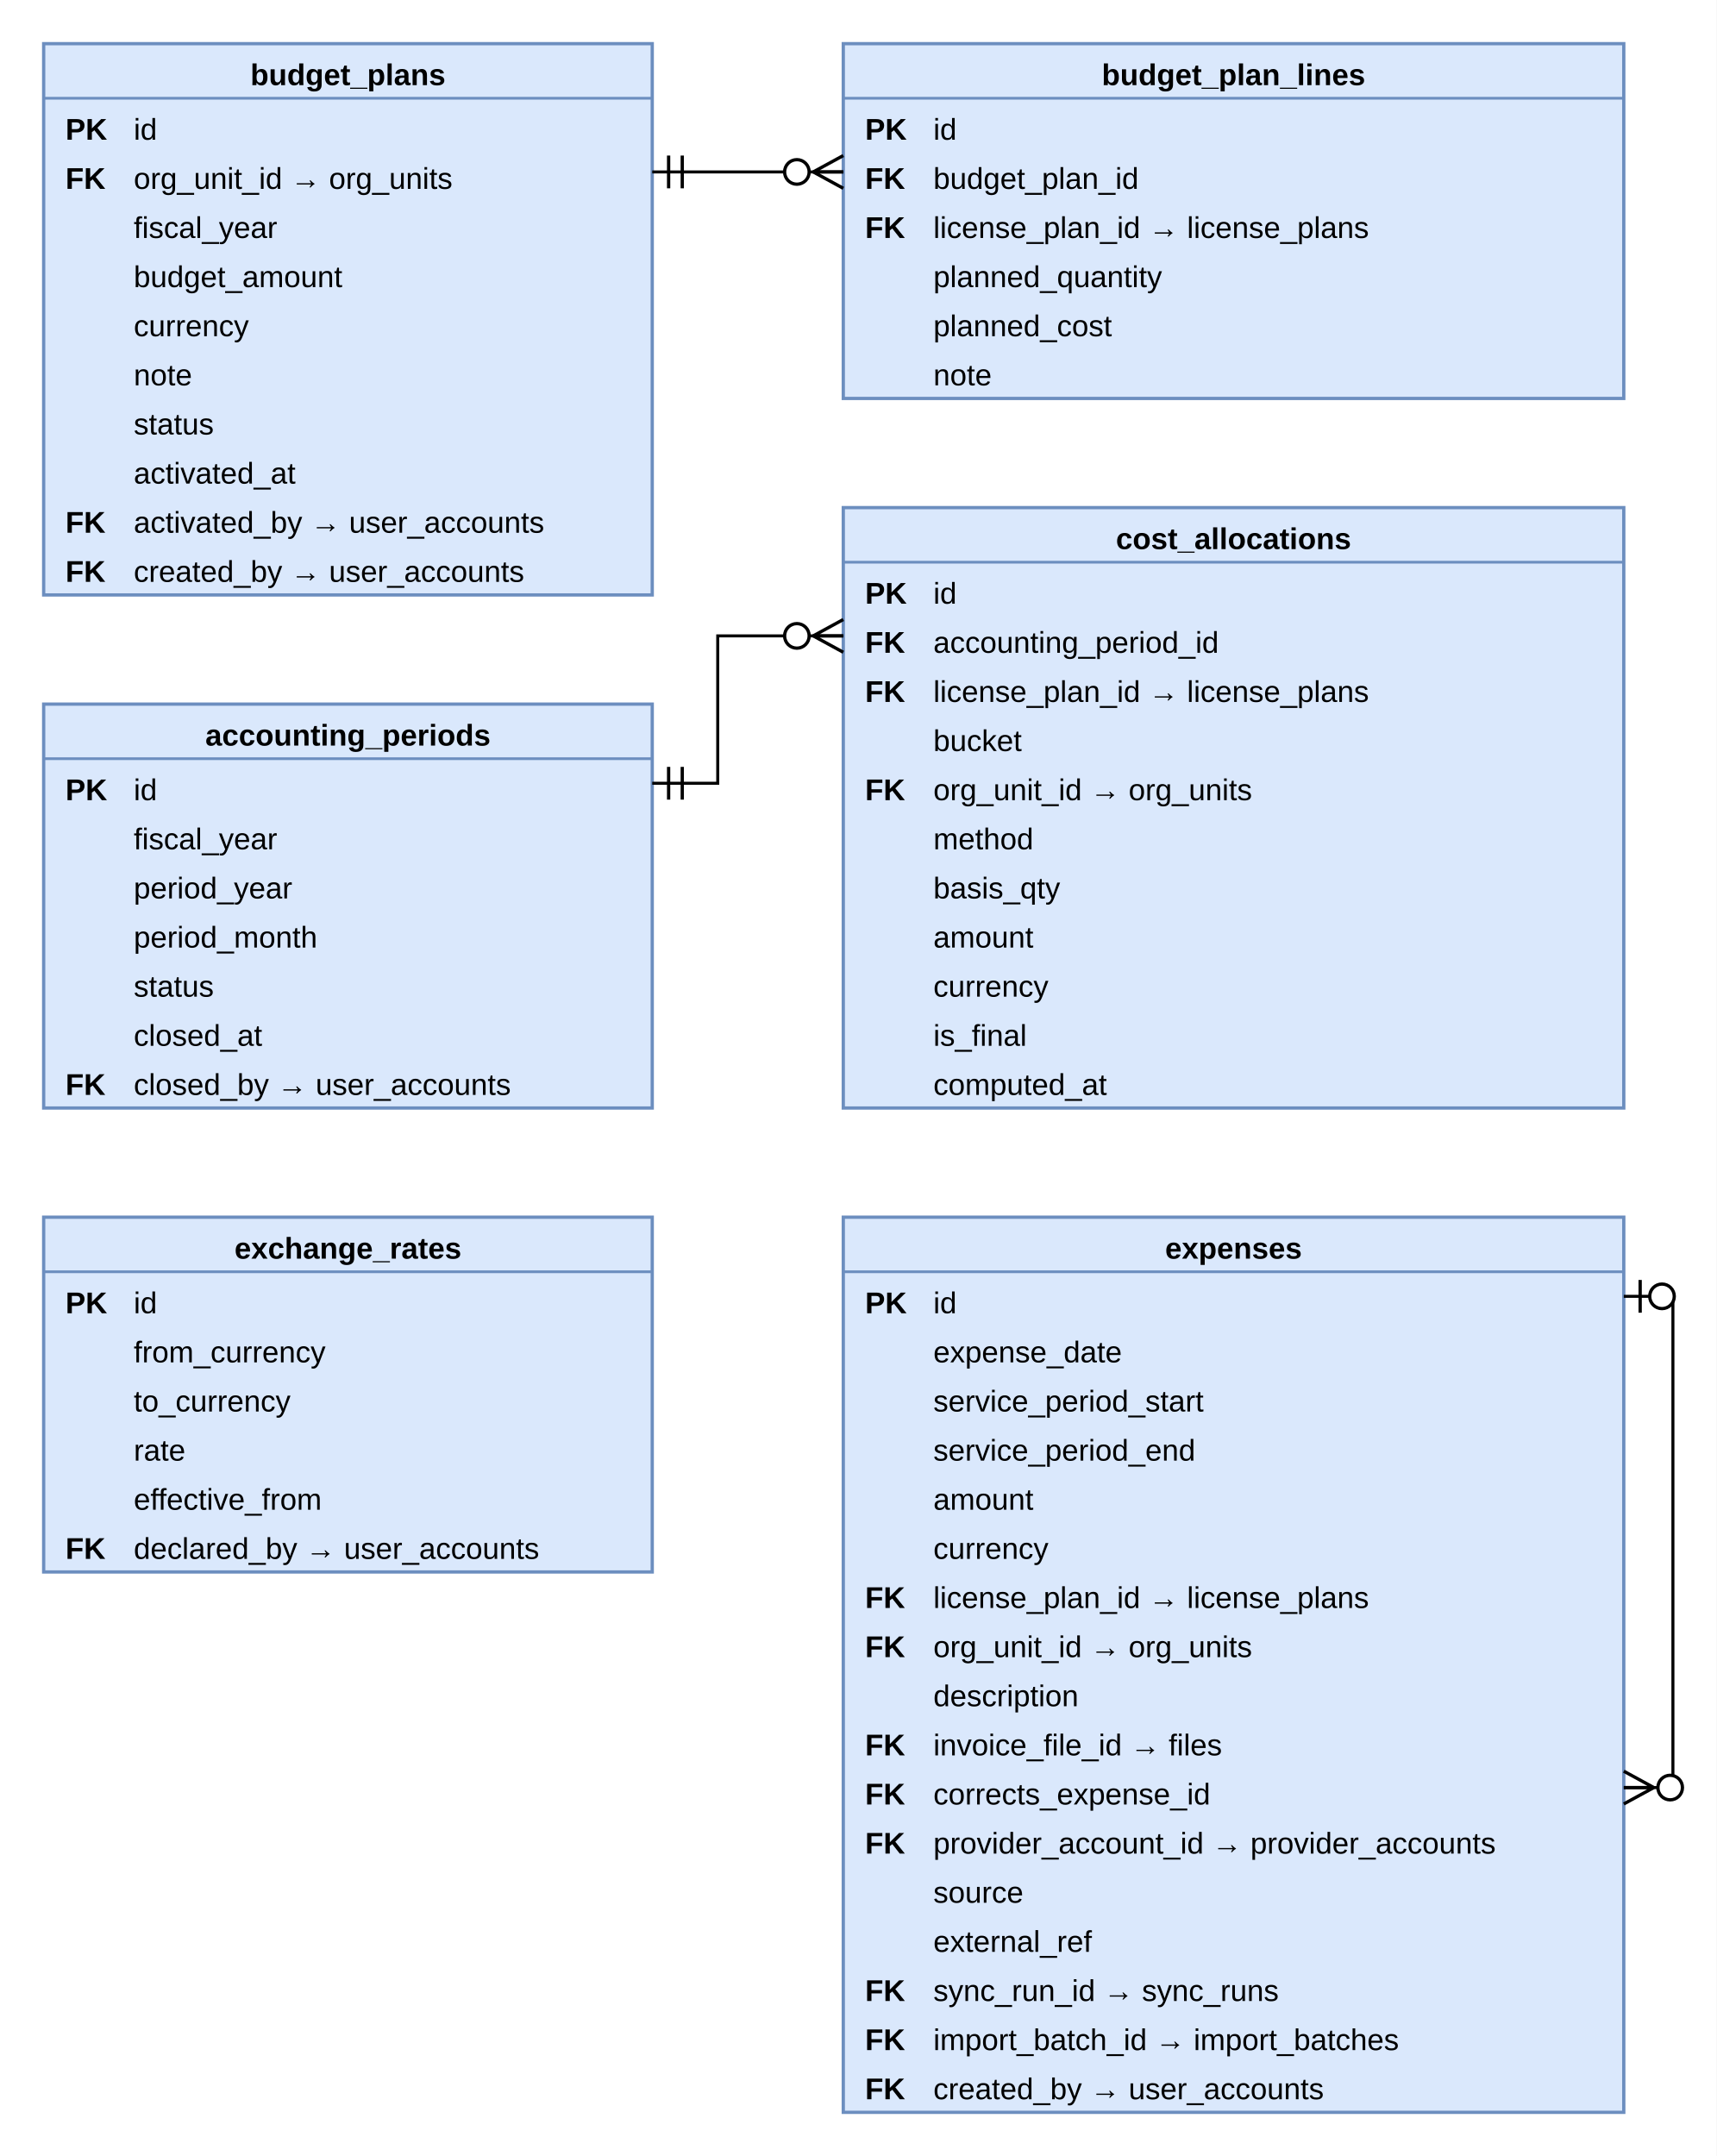
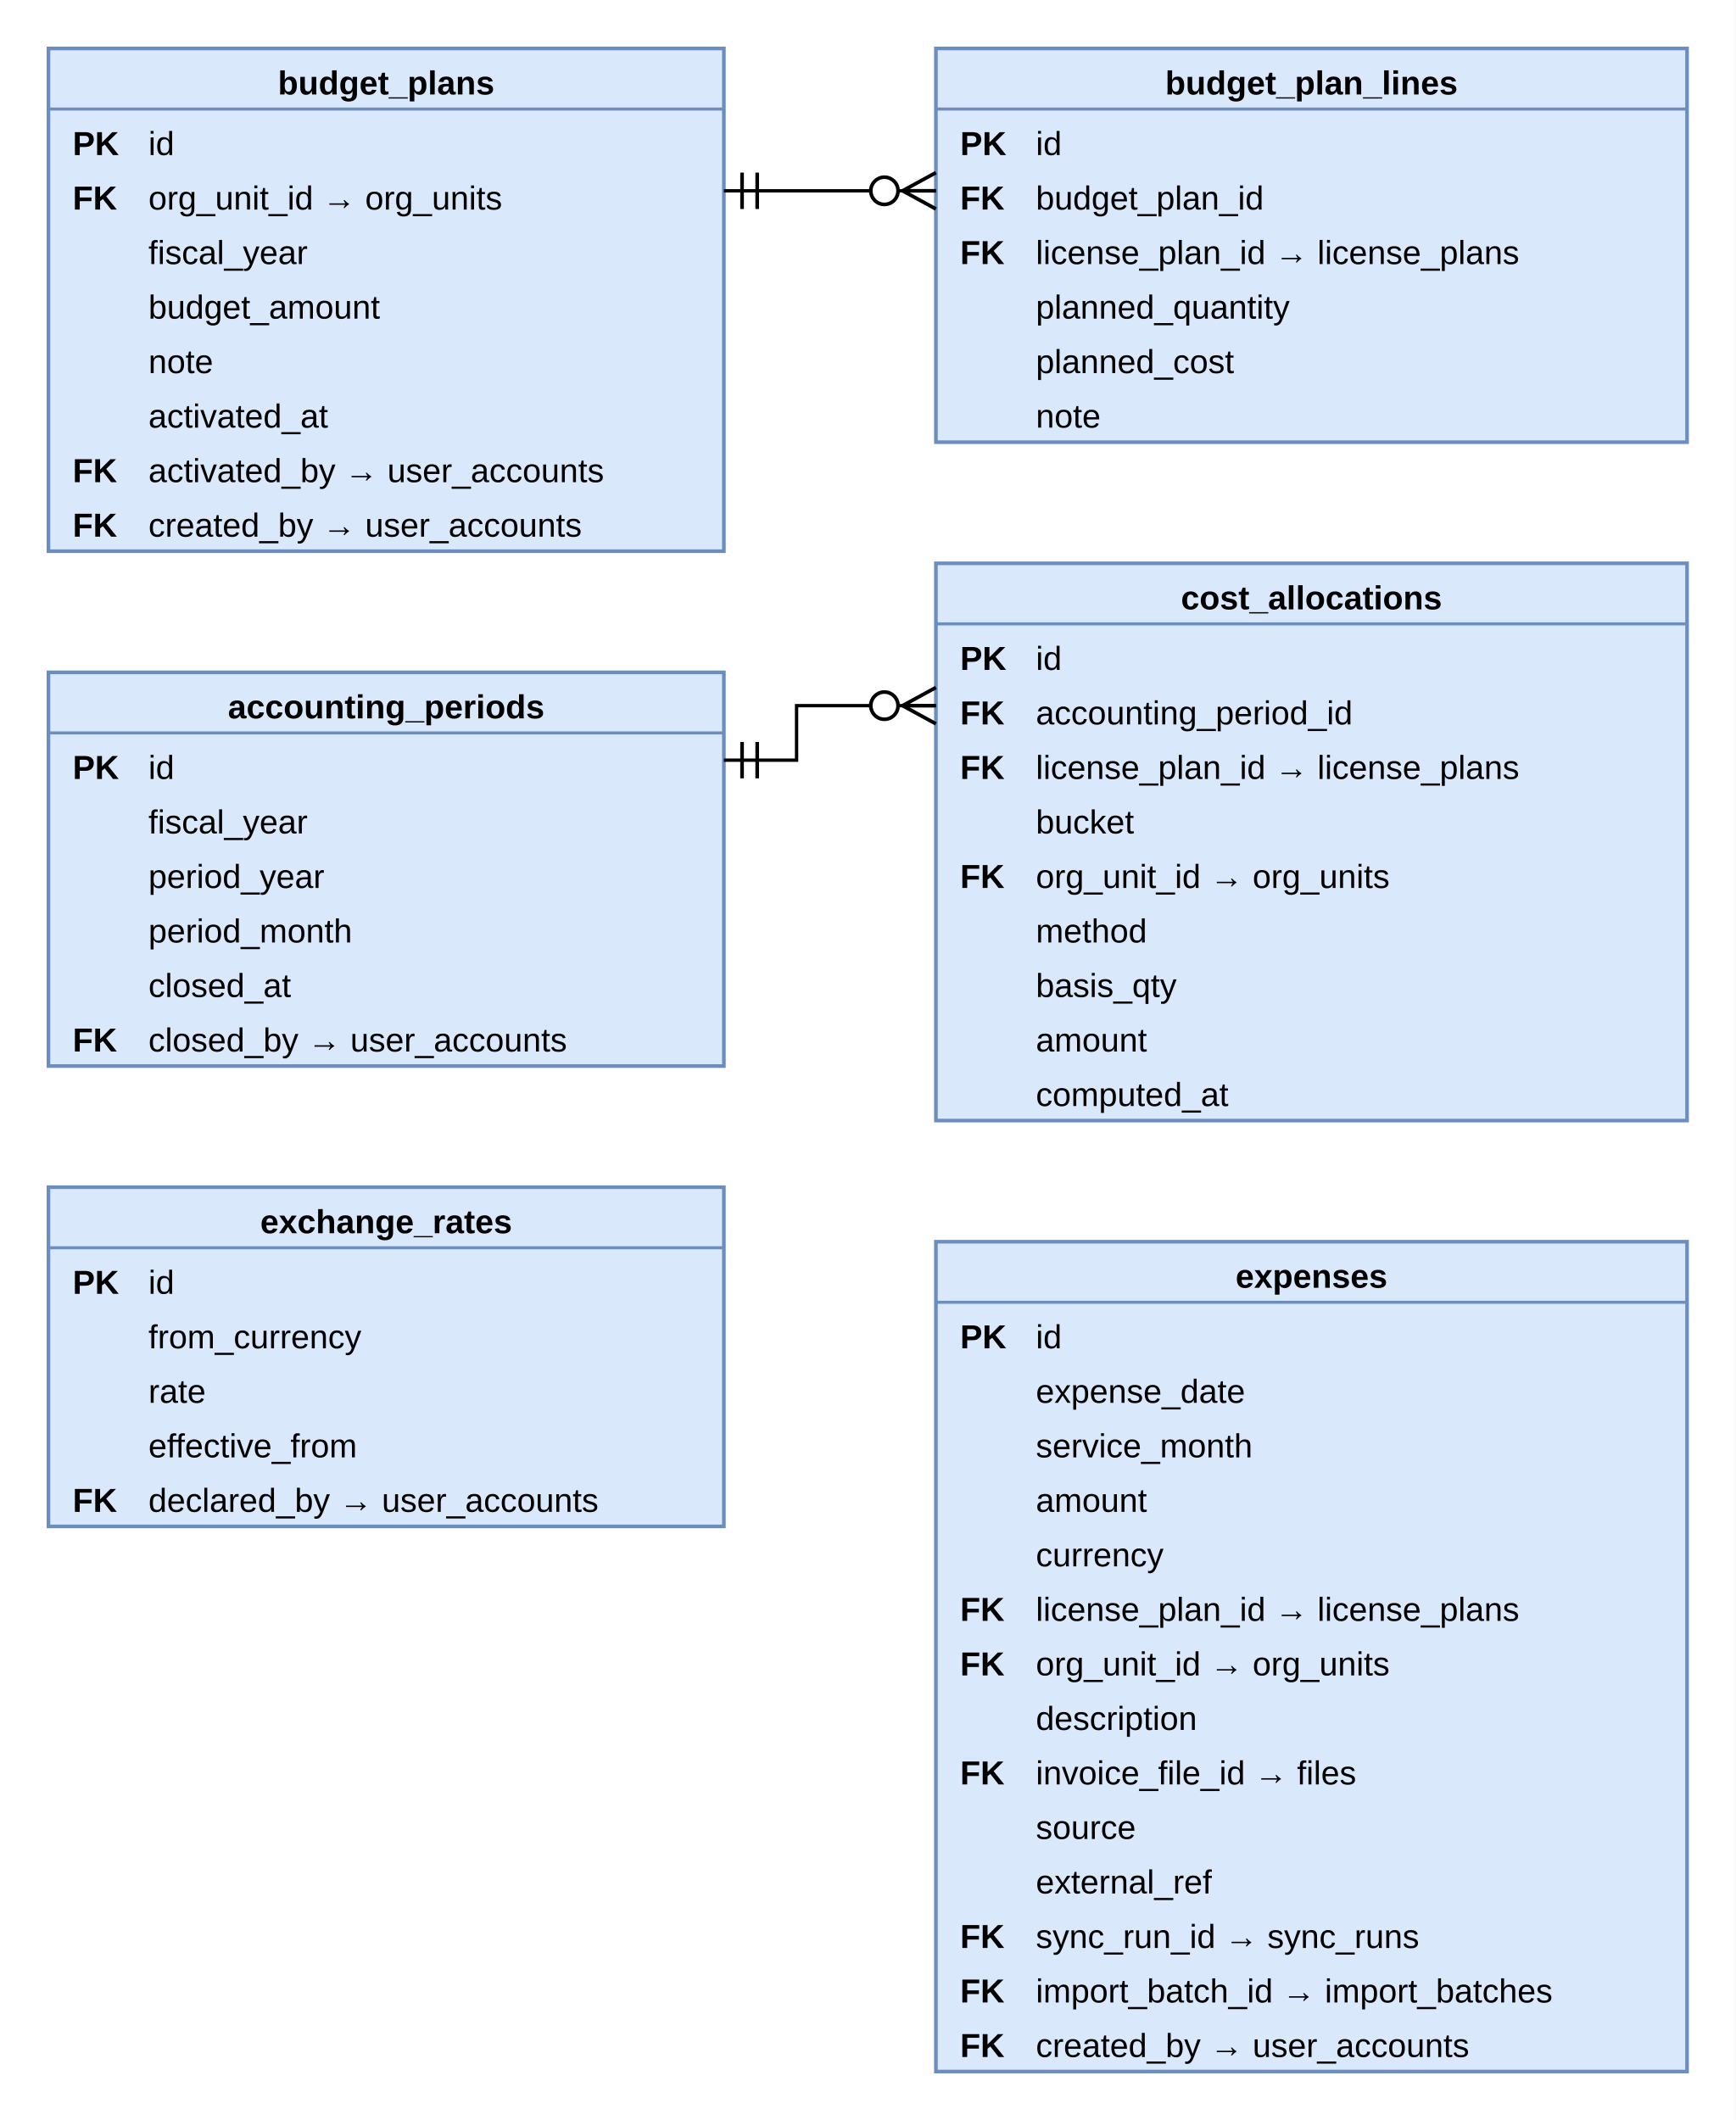
- <svg xmlns="http://www.w3.org/2000/svg" width="629" height="790" viewBox="0 0 629 790" font-family="Liberation Sans, Arial, Helvetica, sans-serif">
+ <svg xmlns="http://www.w3.org/2000/svg" width="573" height="700" viewBox="0 0 573 700" font-family="Liberation Sans, Arial, Helvetica, sans-serif">
  <rect width="100%" height="100%" fill="#ffffff" />
  <g transform="translate(-4.0,-4.0)">
-     <rect x="20" y="20" width="223.0" height="202" fill="#DAE8FC" stroke="#6C8EBF" stroke-width="1.2" />
+     <rect x="20" y="20" width="223.0" height="166" fill="#DAE8FC" stroke="#6C8EBF" stroke-width="1.2" />
    <text x="131.5" y="35.2" font-size="11" fill="#000000" text-anchor="middle" font-weight="bold" xml:space="preserve">budget_plans</text>
    <line x1="20" y1="40" x2="243.0" y2="40" stroke="#6C8EBF" stroke-width="1" />
    <text x="28.0" y="55.2" font-size="11" fill="#000000" text-anchor="start" font-weight="bold" xml:space="preserve">PK</text>
    <text x="53.0" y="55.2" font-size="11" fill="#000000" text-anchor="start" xml:space="preserve">id</text>
    <text x="28.0" y="73.2" font-size="11" fill="#000000" text-anchor="start" font-weight="bold" xml:space="preserve">FK</text>
    <text x="53.0" y="73.2" font-size="11" fill="#000000" text-anchor="start" xml:space="preserve">org_unit_id → org_units</text>
    <text x="53.0" y="91.2" font-size="11" fill="#000000" text-anchor="start" xml:space="preserve">fiscal_year</text>
    <text x="53.0" y="109.2" font-size="11" fill="#000000" text-anchor="start" xml:space="preserve">budget_amount</text>
-     <text x="53.0" y="127.2" font-size="11" fill="#000000" text-anchor="start" xml:space="preserve">currency</text>
-     <text x="53.0" y="145.2" font-size="11" fill="#000000" text-anchor="start" xml:space="preserve">note</text>
-     <text x="53.0" y="163.2" font-size="11" fill="#000000" text-anchor="start" xml:space="preserve">status</text>
-     <text x="53.0" y="181.2" font-size="11" fill="#000000" text-anchor="start" xml:space="preserve">activated_at</text>
-     <text x="28.0" y="199.2" font-size="11" fill="#000000" text-anchor="start" font-weight="bold" xml:space="preserve">FK</text>
-     <text x="53.0" y="199.2" font-size="11" fill="#000000" text-anchor="start" xml:space="preserve">activated_by → user_accounts</text>
-     <text x="28.0" y="217.2" font-size="11" fill="#000000" text-anchor="start" font-weight="bold" xml:space="preserve">FK</text>
-     <text x="53.0" y="217.2" font-size="11" fill="#000000" text-anchor="start" xml:space="preserve">created_by → user_accounts</text>
-     <rect x="20" y="262" width="223.0" height="148" fill="#DAE8FC" stroke="#6C8EBF" stroke-width="1.2" />
-     <text x="131.5" y="277.2" font-size="11" fill="#000000" text-anchor="middle" font-weight="bold" xml:space="preserve">accounting_periods</text>
-     <line x1="20" y1="282" x2="243.0" y2="282" stroke="#6C8EBF" stroke-width="1" />
-     <text x="28.0" y="297.2" font-size="11" fill="#000000" text-anchor="start" font-weight="bold" xml:space="preserve">PK</text>
-     <text x="53.0" y="297.2" font-size="11" fill="#000000" text-anchor="start" xml:space="preserve">id</text>
-     <text x="53.0" y="315.2" font-size="11" fill="#000000" text-anchor="start" xml:space="preserve">fiscal_year</text>
-     <text x="53.0" y="333.2" font-size="11" fill="#000000" text-anchor="start" xml:space="preserve">period_year</text>
-     <text x="53.0" y="351.2" font-size="11" fill="#000000" text-anchor="start" xml:space="preserve">period_month</text>
-     <text x="53.0" y="369.2" font-size="11" fill="#000000" text-anchor="start" xml:space="preserve">status</text>
-     <text x="53.0" y="387.2" font-size="11" fill="#000000" text-anchor="start" xml:space="preserve">closed_at</text>
-     <text x="28.0" y="405.2" font-size="11" fill="#000000" text-anchor="start" font-weight="bold" xml:space="preserve">FK</text>
-     <text x="53.0" y="405.2" font-size="11" fill="#000000" text-anchor="start" xml:space="preserve">closed_by → user_accounts</text>
-     <rect x="20" y="450" width="223.0" height="130" fill="#DAE8FC" stroke="#6C8EBF" stroke-width="1.2" />
-     <text x="131.5" y="465.2" font-size="11" fill="#000000" text-anchor="middle" font-weight="bold" xml:space="preserve">exchange_rates</text>
-     <line x1="20" y1="470" x2="243.0" y2="470" stroke="#6C8EBF" stroke-width="1" />
-     <text x="28.0" y="485.2" font-size="11" fill="#000000" text-anchor="start" font-weight="bold" xml:space="preserve">PK</text>
-     <text x="53.0" y="485.2" font-size="11" fill="#000000" text-anchor="start" xml:space="preserve">id</text>
-     <text x="53.0" y="503.2" font-size="11" fill="#000000" text-anchor="start" xml:space="preserve">from_currency</text>
-     <text x="53.0" y="521.2" font-size="11" fill="#000000" text-anchor="start" xml:space="preserve">to_currency</text>
-     <text x="53.0" y="539.2" font-size="11" fill="#000000" text-anchor="start" xml:space="preserve">rate</text>
-     <text x="53.0" y="557.2" font-size="11" fill="#000000" text-anchor="start" xml:space="preserve">effective_from</text>
-     <text x="28.0" y="575.2" font-size="11" fill="#000000" text-anchor="start" font-weight="bold" xml:space="preserve">FK</text>
-     <text x="53.0" y="575.2" font-size="11" fill="#000000" text-anchor="start" xml:space="preserve">declared_by → user_accounts</text>
-     <rect x="313.0" y="20" width="286.0" height="130" fill="#DAE8FC" stroke="#6C8EBF" stroke-width="1.2" />
-     <text x="456.0" y="35.2" font-size="11" fill="#000000" text-anchor="middle" font-weight="bold" xml:space="preserve">budget_plan_lines</text>
-     <line x1="313.0" y1="40" x2="599.0" y2="40" stroke="#6C8EBF" stroke-width="1" />
+     <text x="53.0" y="127.2" font-size="11" fill="#000000" text-anchor="start" xml:space="preserve">note</text>
+     <text x="53.0" y="145.2" font-size="11" fill="#000000" text-anchor="start" xml:space="preserve">activated_at</text>
+     <text x="28.0" y="163.2" font-size="11" fill="#000000" text-anchor="start" font-weight="bold" xml:space="preserve">FK</text>
+     <text x="53.0" y="163.2" font-size="11" fill="#000000" text-anchor="start" xml:space="preserve">activated_by → user_accounts</text>
+     <text x="28.0" y="181.2" font-size="11" fill="#000000" text-anchor="start" font-weight="bold" xml:space="preserve">FK</text>
+     <text x="53.0" y="181.2" font-size="11" fill="#000000" text-anchor="start" xml:space="preserve">created_by → user_accounts</text>
+     <rect x="20" y="226" width="223.0" height="130" fill="#DAE8FC" stroke="#6C8EBF" stroke-width="1.2" />
+     <text x="131.5" y="241.2" font-size="11" fill="#000000" text-anchor="middle" font-weight="bold" xml:space="preserve">accounting_periods</text>
+     <line x1="20" y1="246" x2="243.0" y2="246" stroke="#6C8EBF" stroke-width="1" />
+     <text x="28.0" y="261.2" font-size="11" fill="#000000" text-anchor="start" font-weight="bold" xml:space="preserve">PK</text>
+     <text x="53.0" y="261.2" font-size="11" fill="#000000" text-anchor="start" xml:space="preserve">id</text>
+     <text x="53.0" y="279.2" font-size="11" fill="#000000" text-anchor="start" xml:space="preserve">fiscal_year</text>
+     <text x="53.0" y="297.2" font-size="11" fill="#000000" text-anchor="start" xml:space="preserve">period_year</text>
+     <text x="53.0" y="315.2" font-size="11" fill="#000000" text-anchor="start" xml:space="preserve">period_month</text>
+     <text x="53.0" y="333.2" font-size="11" fill="#000000" text-anchor="start" xml:space="preserve">closed_at</text>
+     <text x="28.0" y="351.2" font-size="11" fill="#000000" text-anchor="start" font-weight="bold" xml:space="preserve">FK</text>
+     <text x="53.0" y="351.2" font-size="11" fill="#000000" text-anchor="start" xml:space="preserve">closed_by → user_accounts</text>
+     <rect x="20" y="396" width="223.0" height="112" fill="#DAE8FC" stroke="#6C8EBF" stroke-width="1.2" />
+     <text x="131.5" y="411.2" font-size="11" fill="#000000" text-anchor="middle" font-weight="bold" xml:space="preserve">exchange_rates</text>
+     <line x1="20" y1="416" x2="243.0" y2="416" stroke="#6C8EBF" stroke-width="1" />
+     <text x="28.0" y="431.2" font-size="11" fill="#000000" text-anchor="start" font-weight="bold" xml:space="preserve">PK</text>
+     <text x="53.0" y="431.2" font-size="11" fill="#000000" text-anchor="start" xml:space="preserve">id</text>
+     <text x="53.0" y="449.2" font-size="11" fill="#000000" text-anchor="start" xml:space="preserve">from_currency</text>
+     <text x="53.0" y="467.2" font-size="11" fill="#000000" text-anchor="start" xml:space="preserve">rate</text>
+     <text x="53.0" y="485.2" font-size="11" fill="#000000" text-anchor="start" xml:space="preserve">effective_from</text>
+     <text x="28.0" y="503.2" font-size="11" fill="#000000" text-anchor="start" font-weight="bold" xml:space="preserve">FK</text>
+     <text x="53.0" y="503.2" font-size="11" fill="#000000" text-anchor="start" xml:space="preserve">declared_by → user_accounts</text>
+     <rect x="313.0" y="20" width="248.0" height="130" fill="#DAE8FC" stroke="#6C8EBF" stroke-width="1.2" />
+     <text x="437.0" y="35.2" font-size="11" fill="#000000" text-anchor="middle" font-weight="bold" xml:space="preserve">budget_plan_lines</text>
+     <line x1="313.0" y1="40" x2="561.0" y2="40" stroke="#6C8EBF" stroke-width="1" />
    <text x="321.0" y="55.2" font-size="11" fill="#000000" text-anchor="start" font-weight="bold" xml:space="preserve">PK</text>
    <text x="346.0" y="55.2" font-size="11" fill="#000000" text-anchor="start" xml:space="preserve">id</text>
    <text x="321.0" y="73.2" font-size="11" fill="#000000" text-anchor="start" font-weight="bold" xml:space="preserve">FK</text>
    <text x="346.0" y="73.2" font-size="11" fill="#000000" text-anchor="start" xml:space="preserve">budget_plan_id</text>
    <text x="321.0" y="91.2" font-size="11" fill="#000000" text-anchor="start" font-weight="bold" xml:space="preserve">FK</text>
    <text x="346.0" y="91.2" font-size="11" fill="#000000" text-anchor="start" xml:space="preserve">license_plan_id → license_plans</text>
    <text x="346.0" y="109.2" font-size="11" fill="#000000" text-anchor="start" xml:space="preserve">planned_quantity</text>
    <text x="346.0" y="127.2" font-size="11" fill="#000000" text-anchor="start" xml:space="preserve">planned_cost</text>
    <text x="346.0" y="145.2" font-size="11" fill="#000000" text-anchor="start" xml:space="preserve">note</text>
-     <rect x="313.0" y="190" width="286.0" height="220" fill="#DAE8FC" stroke="#6C8EBF" stroke-width="1.2" />
-     <text x="456.0" y="205.2" font-size="11" fill="#000000" text-anchor="middle" font-weight="bold" xml:space="preserve">cost_allocations</text>
-     <line x1="313.0" y1="210" x2="599.0" y2="210" stroke="#6C8EBF" stroke-width="1" />
+     <rect x="313.0" y="190" width="248.0" height="184" fill="#DAE8FC" stroke="#6C8EBF" stroke-width="1.2" />
+     <text x="437.0" y="205.2" font-size="11" fill="#000000" text-anchor="middle" font-weight="bold" xml:space="preserve">cost_allocations</text>
+     <line x1="313.0" y1="210" x2="561.0" y2="210" stroke="#6C8EBF" stroke-width="1" />
    <text x="321.0" y="225.2" font-size="11" fill="#000000" text-anchor="start" font-weight="bold" xml:space="preserve">PK</text>
    <text x="346.0" y="225.2" font-size="11" fill="#000000" text-anchor="start" xml:space="preserve">id</text>
    <text x="321.0" y="243.2" font-size="11" fill="#000000" text-anchor="start" font-weight="bold" xml:space="preserve">FK</text>
    <text x="346.0" y="243.2" font-size="11" fill="#000000" text-anchor="start" xml:space="preserve">accounting_period_id</text>
    <text x="321.0" y="261.2" font-size="11" fill="#000000" text-anchor="start" font-weight="bold" xml:space="preserve">FK</text>
    <text x="346.0" y="261.2" font-size="11" fill="#000000" text-anchor="start" xml:space="preserve">license_plan_id → license_plans</text>
    <text x="346.0" y="279.2" font-size="11" fill="#000000" text-anchor="start" xml:space="preserve">bucket</text>
    <text x="321.0" y="297.2" font-size="11" fill="#000000" text-anchor="start" font-weight="bold" xml:space="preserve">FK</text>
    <text x="346.0" y="297.2" font-size="11" fill="#000000" text-anchor="start" xml:space="preserve">org_unit_id → org_units</text>
    <text x="346.0" y="315.2" font-size="11" fill="#000000" text-anchor="start" xml:space="preserve">method</text>
    <text x="346.0" y="333.2" font-size="11" fill="#000000" text-anchor="start" xml:space="preserve">basis_qty</text>
    <text x="346.0" y="351.2" font-size="11" fill="#000000" text-anchor="start" xml:space="preserve">amount</text>
-     <text x="346.0" y="369.2" font-size="11" fill="#000000" text-anchor="start" xml:space="preserve">currency</text>
-     <text x="346.0" y="387.2" font-size="11" fill="#000000" text-anchor="start" xml:space="preserve">is_final</text>
-     <text x="346.0" y="405.2" font-size="11" fill="#000000" text-anchor="start" xml:space="preserve">computed_at</text>
-     <rect x="313.0" y="450" width="286.0" height="328" fill="#DAE8FC" stroke="#6C8EBF" stroke-width="1.2" />
-     <text x="456.0" y="465.2" font-size="11" fill="#000000" text-anchor="middle" font-weight="bold" xml:space="preserve">expenses</text>
-     <line x1="313.0" y1="470" x2="599.0" y2="470" stroke="#6C8EBF" stroke-width="1" />
-     <text x="321.0" y="485.2" font-size="11" fill="#000000" text-anchor="start" font-weight="bold" xml:space="preserve">PK</text>
-     <text x="346.0" y="485.2" font-size="11" fill="#000000" text-anchor="start" xml:space="preserve">id</text>
-     <text x="346.0" y="503.2" font-size="11" fill="#000000" text-anchor="start" xml:space="preserve">expense_date</text>
-     <text x="346.0" y="521.2" font-size="11" fill="#000000" text-anchor="start" xml:space="preserve">service_period_start</text>
-     <text x="346.0" y="539.2" font-size="11" fill="#000000" text-anchor="start" xml:space="preserve">service_period_end</text>
-     <text x="346.0" y="557.2" font-size="11" fill="#000000" text-anchor="start" xml:space="preserve">amount</text>
-     <text x="346.0" y="575.2" font-size="11" fill="#000000" text-anchor="start" xml:space="preserve">currency</text>
+     <text x="346.0" y="369.2" font-size="11" fill="#000000" text-anchor="start" xml:space="preserve">computed_at</text>
+     <rect x="313.0" y="414" width="248.0" height="274" fill="#DAE8FC" stroke="#6C8EBF" stroke-width="1.2" />
+     <text x="437.0" y="429.2" font-size="11" fill="#000000" text-anchor="middle" font-weight="bold" xml:space="preserve">expenses</text>
+     <line x1="313.0" y1="434" x2="561.0" y2="434" stroke="#6C8EBF" stroke-width="1" />
+     <text x="321.0" y="449.2" font-size="11" fill="#000000" text-anchor="start" font-weight="bold" xml:space="preserve">PK</text>
+     <text x="346.0" y="449.2" font-size="11" fill="#000000" text-anchor="start" xml:space="preserve">id</text>
+     <text x="346.0" y="467.2" font-size="11" fill="#000000" text-anchor="start" xml:space="preserve">expense_date</text>
+     <text x="346.0" y="485.2" font-size="11" fill="#000000" text-anchor="start" xml:space="preserve">service_month</text>
+     <text x="346.0" y="503.2" font-size="11" fill="#000000" text-anchor="start" xml:space="preserve">amount</text>
+     <text x="346.0" y="521.2" font-size="11" fill="#000000" text-anchor="start" xml:space="preserve">currency</text>
+     <text x="321.0" y="539.2" font-size="11" fill="#000000" text-anchor="start" font-weight="bold" xml:space="preserve">FK</text>
+     <text x="346.0" y="539.2" font-size="11" fill="#000000" text-anchor="start" xml:space="preserve">license_plan_id → license_plans</text>
+     <text x="321.0" y="557.2" font-size="11" fill="#000000" text-anchor="start" font-weight="bold" xml:space="preserve">FK</text>
+     <text x="346.0" y="557.2" font-size="11" fill="#000000" text-anchor="start" xml:space="preserve">org_unit_id → org_units</text>
+     <text x="346.0" y="575.2" font-size="11" fill="#000000" text-anchor="start" xml:space="preserve">description</text>
    <text x="321.0" y="593.2" font-size="11" fill="#000000" text-anchor="start" font-weight="bold" xml:space="preserve">FK</text>
-     <text x="346.0" y="593.2" font-size="11" fill="#000000" text-anchor="start" xml:space="preserve">license_plan_id → license_plans</text>
-     <text x="321.0" y="611.2" font-size="11" fill="#000000" text-anchor="start" font-weight="bold" xml:space="preserve">FK</text>
-     <text x="346.0" y="611.2" font-size="11" fill="#000000" text-anchor="start" xml:space="preserve">org_unit_id → org_units</text>
-     <text x="346.0" y="629.2" font-size="11" fill="#000000" text-anchor="start" xml:space="preserve">description</text>
+     <text x="346.0" y="593.2" font-size="11" fill="#000000" text-anchor="start" xml:space="preserve">invoice_file_id → files</text>
+     <text x="346.0" y="611.2" font-size="11" fill="#000000" text-anchor="start" xml:space="preserve">source</text>
+     <text x="346.0" y="629.2" font-size="11" fill="#000000" text-anchor="start" xml:space="preserve">external_ref</text>
    <text x="321.0" y="647.2" font-size="11" fill="#000000" text-anchor="start" font-weight="bold" xml:space="preserve">FK</text>
-     <text x="346.0" y="647.2" font-size="11" fill="#000000" text-anchor="start" xml:space="preserve">invoice_file_id → files</text>
+     <text x="346.0" y="647.2" font-size="11" fill="#000000" text-anchor="start" xml:space="preserve">sync_run_id → sync_runs</text>
    <text x="321.0" y="665.2" font-size="11" fill="#000000" text-anchor="start" font-weight="bold" xml:space="preserve">FK</text>
-     <text x="346.0" y="665.2" font-size="11" fill="#000000" text-anchor="start" xml:space="preserve">corrects_expense_id</text>
+     <text x="346.0" y="665.2" font-size="11" fill="#000000" text-anchor="start" xml:space="preserve">import_batch_id → import_batches</text>
    <text x="321.0" y="683.2" font-size="11" fill="#000000" text-anchor="start" font-weight="bold" xml:space="preserve">FK</text>
-     <text x="346.0" y="683.2" font-size="11" fill="#000000" text-anchor="start" xml:space="preserve">provider_account_id → provider_accounts</text>
-     <text x="346.0" y="701.2" font-size="11" fill="#000000" text-anchor="start" xml:space="preserve">source</text>
-     <text x="346.0" y="719.2" font-size="11" fill="#000000" text-anchor="start" xml:space="preserve">external_ref</text>
-     <text x="321.0" y="737.2" font-size="11" fill="#000000" text-anchor="start" font-weight="bold" xml:space="preserve">FK</text>
-     <text x="346.0" y="737.2" font-size="11" fill="#000000" text-anchor="start" xml:space="preserve">sync_run_id → sync_runs</text>
-     <text x="321.0" y="755.2" font-size="11" fill="#000000" text-anchor="start" font-weight="bold" xml:space="preserve">FK</text>
-     <text x="346.0" y="755.2" font-size="11" fill="#000000" text-anchor="start" xml:space="preserve">import_batch_id → import_batches</text>
-     <text x="321.0" y="773.2" font-size="11" fill="#000000" text-anchor="start" font-weight="bold" xml:space="preserve">FK</text>
-     <text x="346.0" y="773.2" font-size="11" fill="#000000" text-anchor="start" xml:space="preserve">created_by → user_accounts</text>
+     <text x="346.0" y="683.2" font-size="11" fill="#000000" text-anchor="start" xml:space="preserve">created_by → user_accounts</text>
    <path d="M243.0,67.0 L313.0,67.0" fill="none" stroke="#000000" stroke-width="1.1" />
    <path d="M302.0,67.0 L313.0,73.0 M302.0,67.0 L313.0,61.0 M302.0,67.0 L313.0,67.0" fill="none" stroke="#000000" stroke-width="1.2" />
    <circle cx="296.0" cy="67.0" r="4.5" fill="#fff" stroke="#000000" stroke-width="1.2" />
    <path d="M249.0,61.0 L249.0,73.0" stroke="#000000" stroke-width="1.2" />
    <path d="M254.0,61.0 L254.0,73.0" stroke="#000000" stroke-width="1.2" />
-     <path d="M243.0,291.0 L267.0,291.0 L267.0,237.0 L313.0,237.0" fill="none" stroke="#000000" stroke-width="1.1" />
+     <path d="M243.0,255.0 L267.0,255.0 L267.0,237.0 L313.0,237.0" fill="none" stroke="#000000" stroke-width="1.1" />
    <path d="M302.0,237.0 L313.0,243.0 M302.0,237.0 L313.0,231.0 M302.0,237.0 L313.0,237.0" fill="none" stroke="#000000" stroke-width="1.2" />
    <circle cx="296.0" cy="237.0" r="4.5" fill="#fff" stroke="#000000" stroke-width="1.2" />
-     <path d="M249.0,285.0 L249.0,297.0" stroke="#000000" stroke-width="1.2" />
-     <path d="M254.0,285.0 L254.0,297.0" stroke="#000000" stroke-width="1.2" />
-     <path d="M599.0,479.0 L617.0,479.0 L617.0,659.0 L599.0,659.0" fill="none" stroke="#000000" stroke-width="1.1" />
-     <path d="M610.0,659.0 L599.0,653.0 M610.0,659.0 L599.0,665.0 M610.0,659.0 L599.0,659.0" fill="none" stroke="#000000" stroke-width="1.2" />
-     <circle cx="616.0" cy="659.0" r="4.5" fill="#fff" stroke="#000000" stroke-width="1.2" />
-     <path d="M605.0,473.0 L605.0,485.0" stroke="#000000" stroke-width="1.2" />
-     <circle cx="613.0" cy="479.0" r="4.5" fill="#fff" stroke="#000000" stroke-width="1.2" />
+     <path d="M249.0,249.0 L249.0,261.0" stroke="#000000" stroke-width="1.2" />
+     <path d="M254.0,249.0 L254.0,261.0" stroke="#000000" stroke-width="1.2" />
  </g>
</svg>
